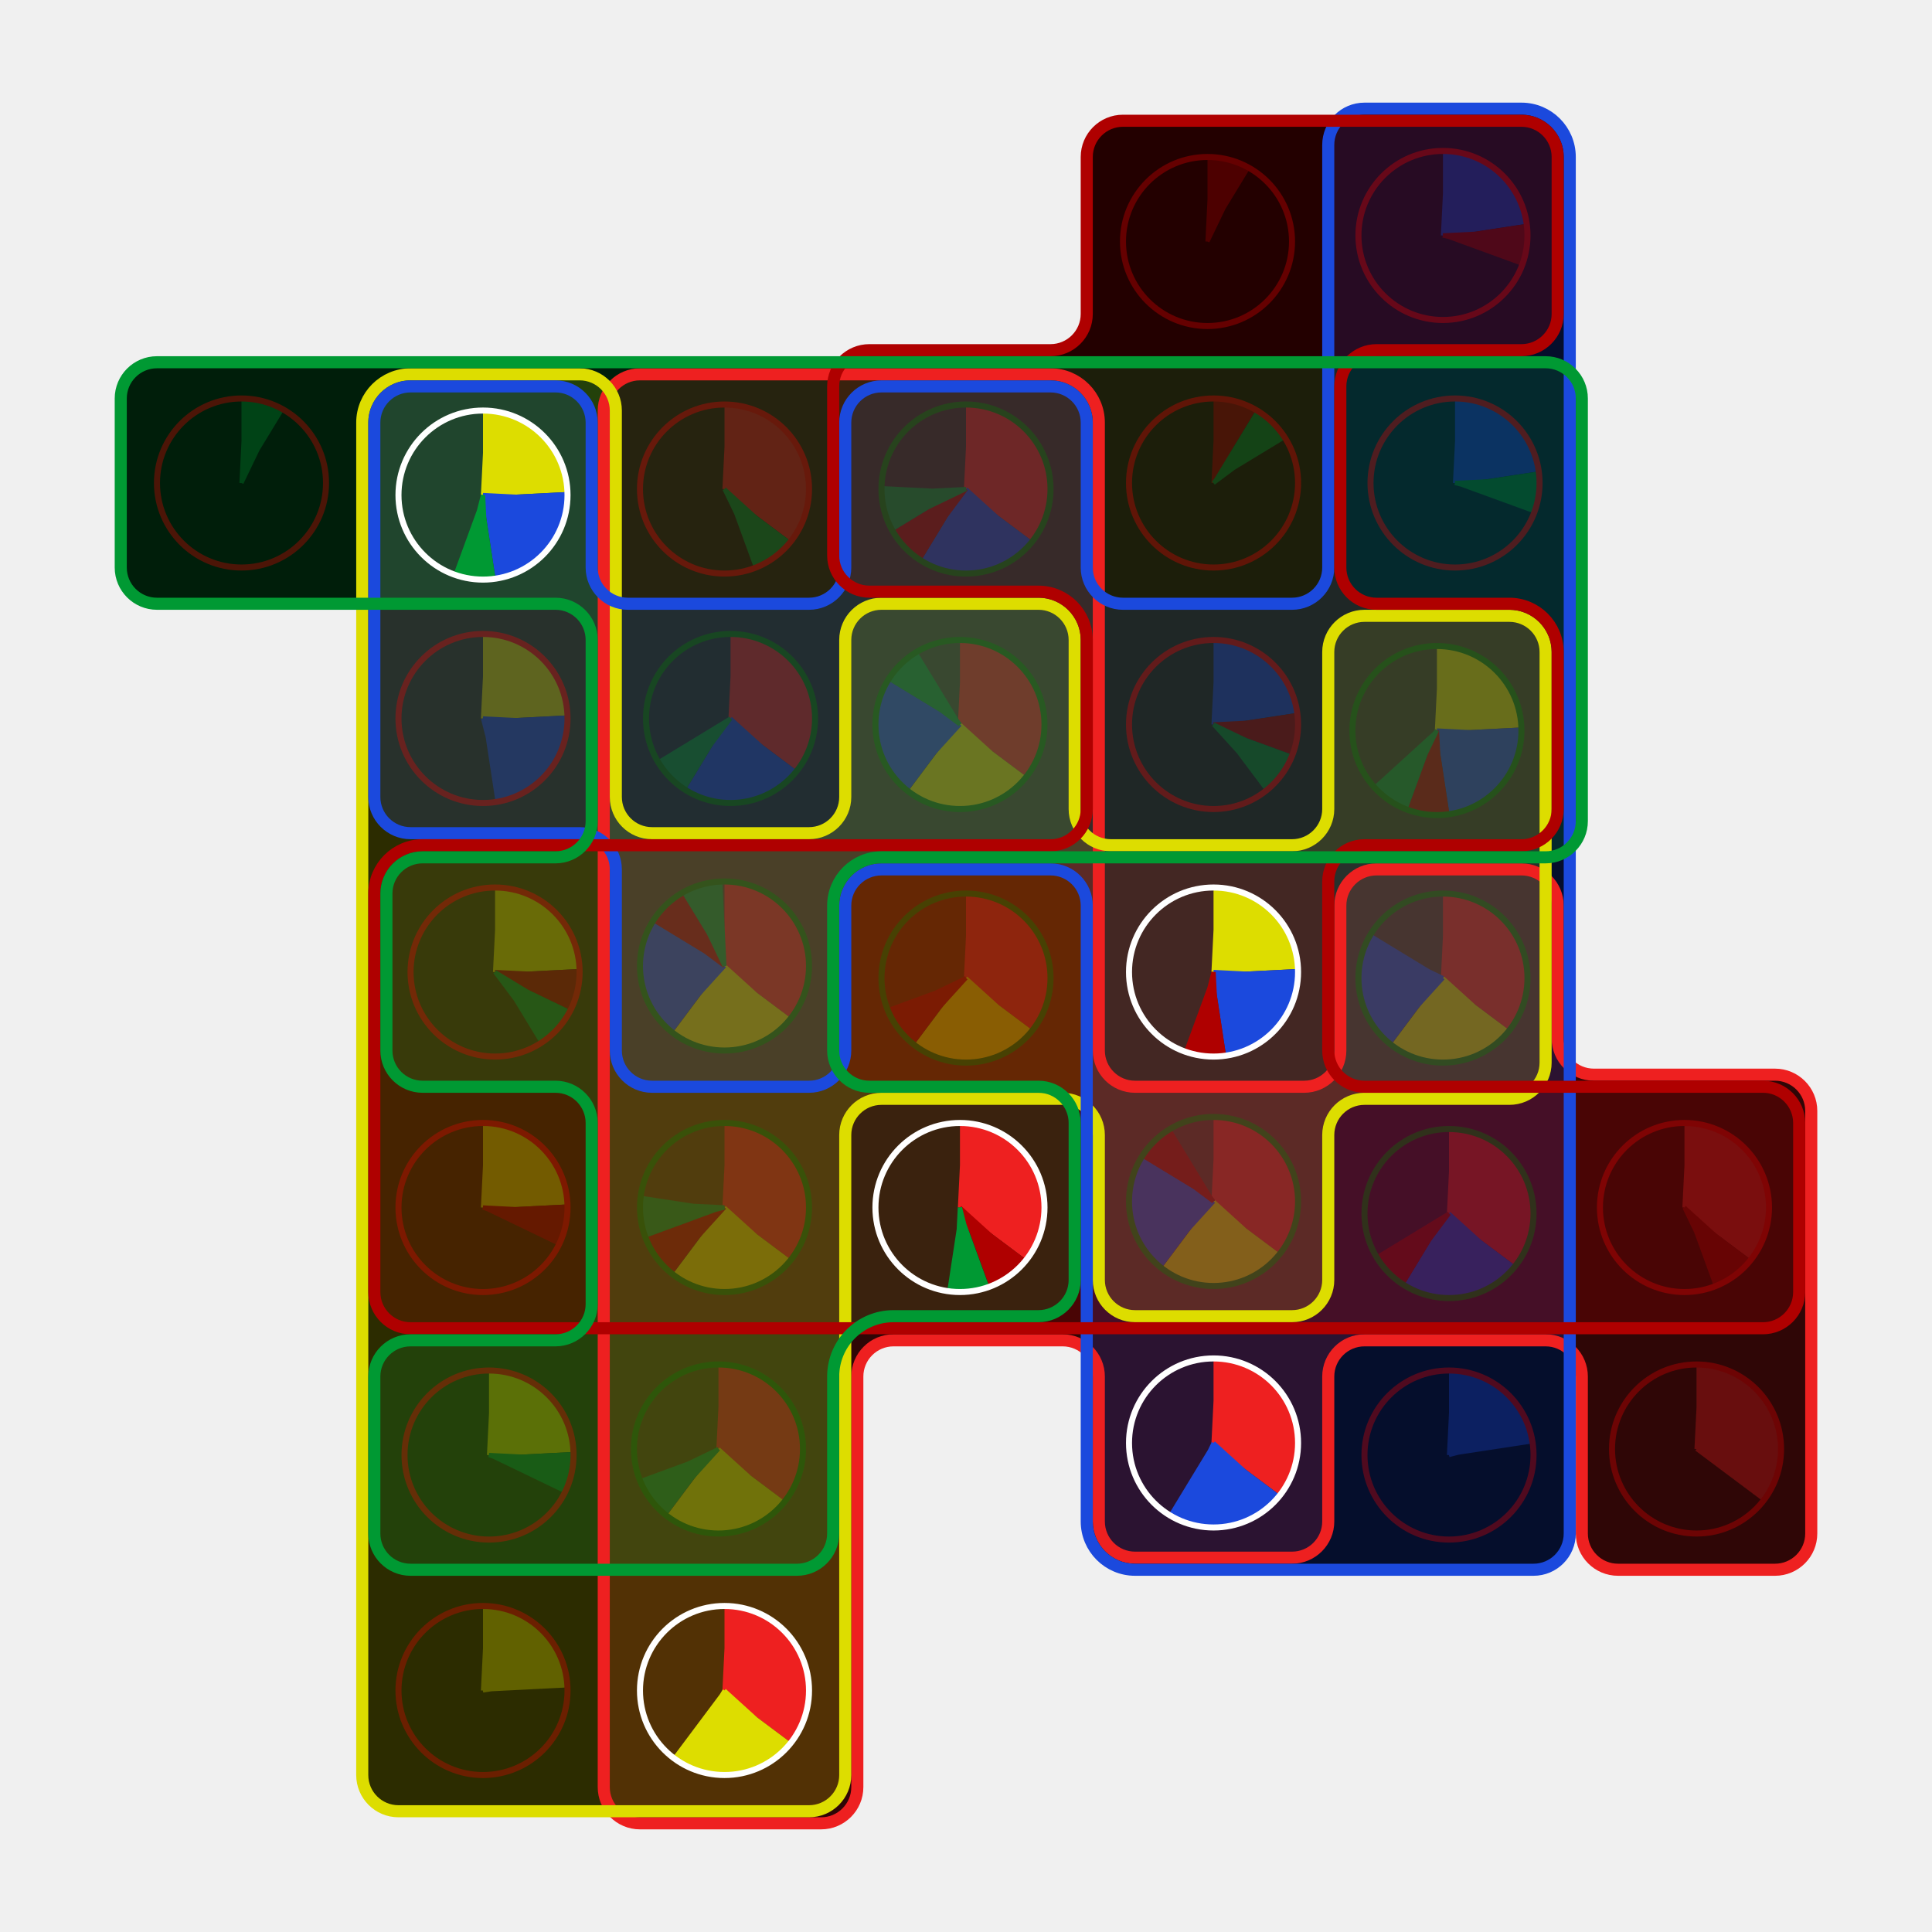
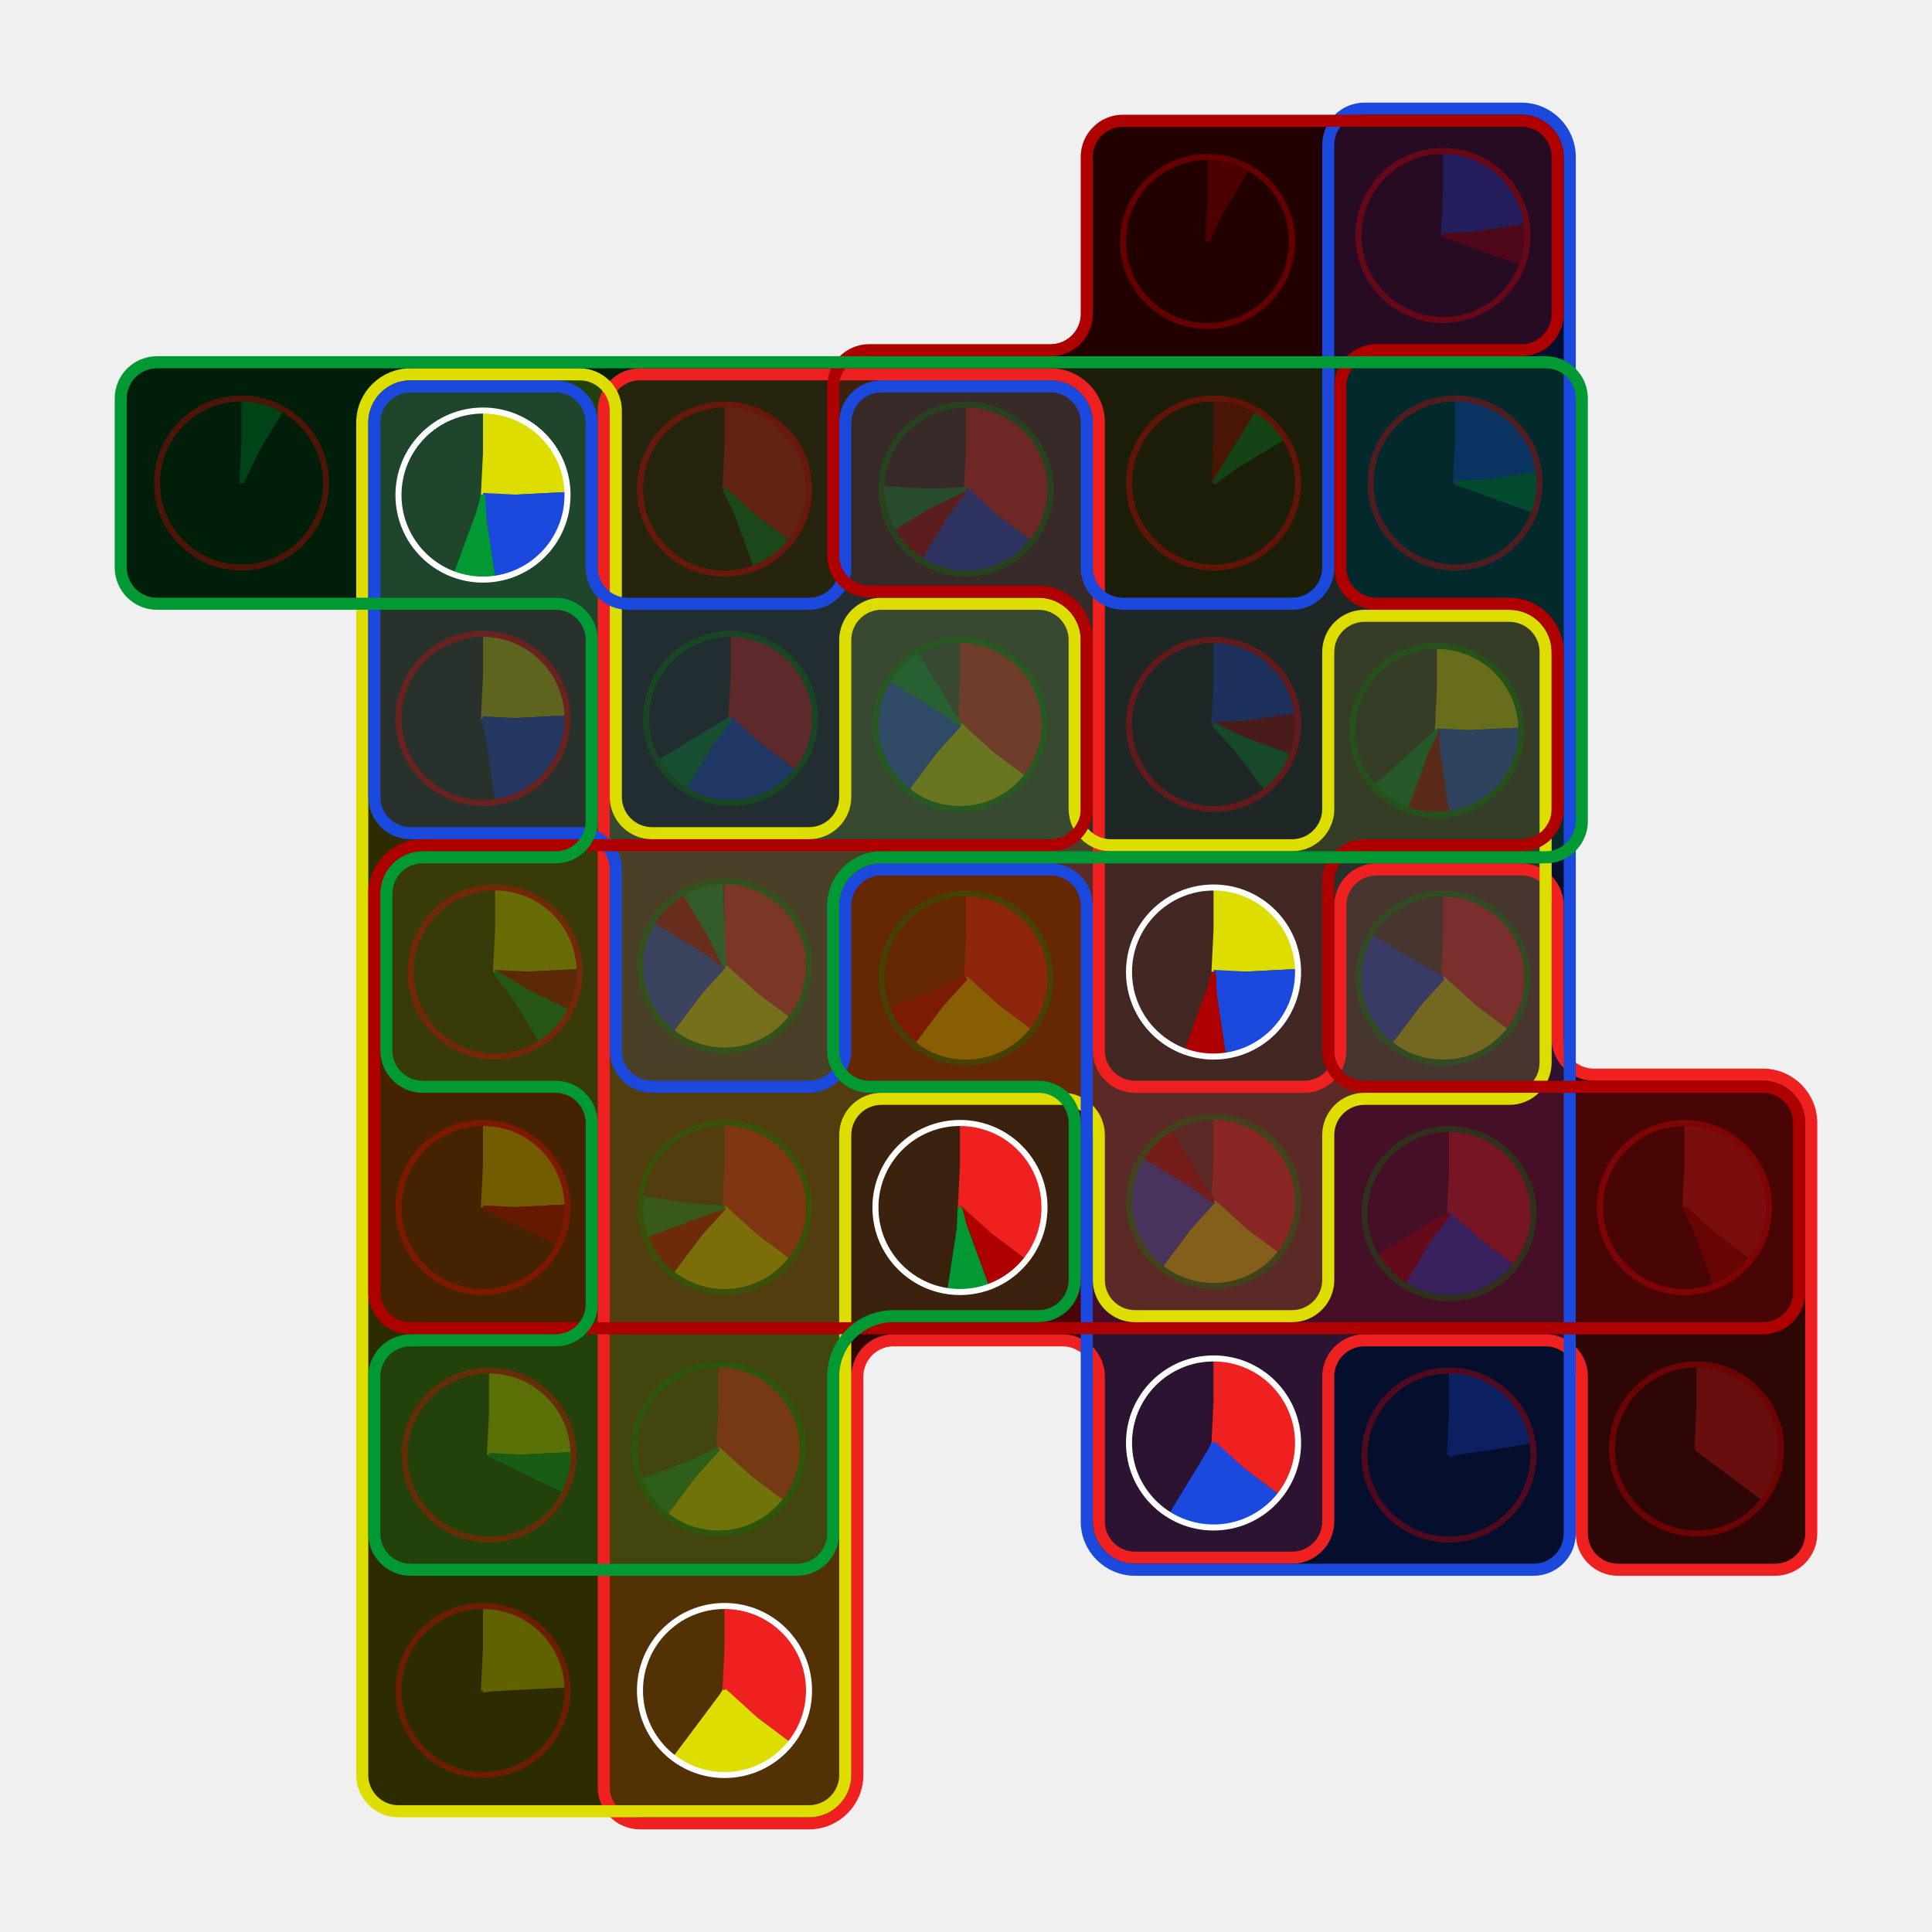
<svg xmlns="http://www.w3.org/2000/svg" viewBox="-0.5 -0.5 8 8" width="640px">
  <defs>
    <mask id="background_mask">
-       <path d="M2.15,7.05 A0.15,0.15,0,0,1,2,6.9 L2,1.2 A0.15,0.15,0,0,1,2.15,1.05 L3.85,1.05 A0.2,0.2,0,0,1,4.05,1.25 L4.05,3.85 A0.15,0.15,0,0,0,4.2,4 L4.9,4 A0.15,0.15,0,0,0,5.05,3.85 L5.05,3.25 A0.15,0.15,0,0,1,5.2,3.1 L5.8,3.1 A0.15,0.15,0,0,1,5.95,3.25 L5.95,3.8 A0.15,0.15,0,0,0,6.1,3.95 L6.85,3.95 A0.15,0.15,0,0,1,7,4.1 L7,5.85 A0.15,0.15,0,0,1,6.85,6 L6.2,6 A0.15,0.15,0,0,1,6.05,5.85 L6.05,5.2 A0.15,0.15,0,0,0,5.9,5.05 L5.15,5.05 A0.15,0.15,0,0,0,5,5.2 L5,5.8 A0.15,0.15,0,0,1,4.85,5.95 L4.2,5.95 A0.15,0.15,0,0,1,4.05,5.8 L4.05,5.2 A0.15,0.15,0,0,0,3.9,5.05 L3.2,5.05 A0.15,0.15,0,0,0,3.05,5.2 L3.05,6.9 A0.15,0.15,0,0,1,2.9,7.05 z" fill="white" stroke="none" />
+       <path d="M2.15,7.05 A0.15,0.15,0,0,1,2,6.9 L2,1.2 A0.15,0.15,0,0,1,2.15,1.05 L3.85,1.05 A0.2,0.2,0,0,1,4.05,1.25 L4.05,3.85 A0.15,0.15,0,0,0,4.2,4 L4.9,4 A0.15,0.15,0,0,0,5.05,3.85 L5.05,3.25 A0.15,0.15,0,0,1,5.2,3.1 L5.8,3.1 A0.15,0.15,0,0,1,5.95,3.25 L5.95,3.8 A0.15,0.15,0,0,0,6.1,3.95 L6.8,3.95 A0.2,0.2,0,0,1,7,4.15 L7,5.85 A0.15,0.15,0,0,1,6.85,6 L6.2,6 A0.15,0.15,0,0,1,6.05,5.85 L6.05,5.2 A0.15,0.15,0,0,0,5.9,5.05 L5.15,5.05 A0.15,0.15,0,0,0,5,5.2 L5,5.8 A0.15,0.15,0,0,1,4.85,5.95 L4.2,5.95 A0.15,0.15,0,0,1,4.05,5.8 L4.05,5.2 A0.15,0.15,0,0,0,3.9,5.05 L3.2,5.05 A0.15,0.15,0,0,0,3.05,5.2 L3.05,6.85 A0.2,0.2,0,0,1,2.85,7.05 z" fill="white" stroke="none" />
      <path d="M1.15,7 A0.15,0.15,0,0,1,1,6.85 L1,1.25 A0.2,0.2,0,0,1,1.2,1.05 L1.9,1.05 A0.15,0.15,0,0,1,2.05,1.2 L2.05,2.8 A0.15,0.15,0,0,0,2.2,2.95 L2.85,2.95 A0.15,0.15,0,0,0,3,2.8 L3,2.15 A0.15,0.15,0,0,1,3.15,2 L3.8,2 A0.15,0.15,0,0,1,3.95,2.15 L3.95,2.85 A0.15,0.15,0,0,0,4.1,3 L4.85,3 A0.15,0.15,0,0,0,5,2.85 L5,2.2 A0.15,0.15,0,0,1,5.15,2.05 L5.75,2.05 A0.15,0.15,0,0,1,5.9,2.2 L5.9,3.9 A0.15,0.15,0,0,1,5.75,4.05 L5.15,4.05 A0.15,0.15,0,0,0,5,4.2 L5,4.8 A0.15,0.15,0,0,1,4.85,4.95 L4.2,4.95 A0.15,0.15,0,0,1,4.05,4.8 L4.05,4.2 A0.15,0.15,0,0,0,3.9,4.05 L3.15,4.05 A0.15,0.15,0,0,0,3,4.2 L3,6.85 A0.15,0.15,0,0,1,2.85,7 z" fill="white" stroke="none" />
      <path d="M1.2,2.95 A0.15,0.15,0,0,1,1.05,2.8 L1.05,1.25 A0.15,0.15,0,0,1,1.2,1.1 L1.8,1.1 A0.15,0.15,0,0,1,1.95,1.25 L1.95,1.85 A0.15,0.15,0,0,0,2.1,2 L2.85,2 A0.15,0.15,0,0,0,3,1.85 L3,1.25 A0.15,0.15,0,0,1,3.15,1.1 L3.85,1.1 A0.15,0.15,0,0,1,4,1.25 L4,1.85 A0.15,0.15,0,0,0,4.15,2 L4.85,2 A0.15,0.15,0,0,0,5,1.85 L5,0.1 A0.15,0.15,0,0,1,5.15,-0.05 L5.8,-0.05 A0.2,0.2,0,0,1,6,0.15 L6,5.85 A0.15,0.15,0,0,1,5.85,6 L4.2,6 A0.2,0.2,0,0,1,4,5.8 L4,3.25 A0.15,0.15,0,0,0,3.85,3.1 L3.15,3.1 A0.15,0.15,0,0,0,3,3.25 L3,3.85 A0.15,0.15,0,0,1,2.85,4 L2.2,4 A0.15,0.15,0,0,1,2.05,3.85 L2.05,3.1 A0.15,0.15,0,0,0,1.9,2.95 z" fill="white" stroke="none" />
      <path d="M1.2,5 A0.15,0.15,0,0,1,1.05,4.85 L1.05,3.2 A0.2,0.2,0,0,1,1.25,3 L3.85,3 A0.15,0.15,0,0,0,4,2.85 L4,2.15 A0.2,0.2,0,0,0,3.8,1.95 L3.1,1.95 A0.15,0.15,0,0,1,2.95,1.8 L2.95,1.1 A0.15,0.15,0,0,1,3.1,0.95 L3.85,0.95 A0.15,0.15,0,0,0,4,0.8 L4,0.15 A0.15,0.15,0,0,1,4.15,0 L5.8,0 A0.15,0.15,0,0,1,5.95,0.15 L5.95,0.8 A0.15,0.15,0,0,1,5.8,0.95 L5.2,0.95 A0.15,0.15,0,0,0,5.05,1.1 L5.05,1.85 A0.15,0.15,0,0,0,5.2,2 L5.75,2 A0.2,0.2,0,0,1,5.95,2.2 L5.95,2.85 A0.15,0.15,0,0,1,5.8,3 L5.15,3 A0.15,0.15,0,0,0,5,3.15 L5,3.85 A0.15,0.15,0,0,0,5.15,4 L6.8,4 A0.15,0.15,0,0,1,6.95,4.15 L6.95,4.85 A0.15,0.15,0,0,1,6.8,5 z" fill="white" stroke="none" />
      <path d="M0.15,2 A0.15,0.15,0,0,1,0,1.85 L0,1.15 A0.15,0.15,0,0,1,0.15,1 L5.9,1 A0.15,0.15,0,0,1,6.05,1.15 L6.05,2.9 A0.15,0.15,0,0,1,5.9,3.05 L3.15,3.05 A0.2,0.2,0,0,0,2.95,3.25 L2.95,3.85 A0.15,0.15,0,0,0,3.1,4 L3.8,4 A0.15,0.15,0,0,1,3.95,4.15 L3.95,4.8 A0.15,0.15,0,0,1,3.8,4.95 L3.2,4.95 A0.25,0.25,0,0,0,2.95,5.2 L2.95,5.85 A0.15,0.15,0,0,1,2.8,6 L1.2,6 A0.15,0.15,0,0,1,1.05,5.85 L1.05,5.2 A0.15,0.15,0,0,1,1.2,5.05 L1.8,5.05 A0.15,0.15,0,0,0,1.95,4.9 L1.95,4.15 A0.15,0.15,0,0,0,1.8,4 L1.25,4 A0.15,0.15,0,0,1,1.1,3.85 L1.1,3.2 A0.15,0.15,0,0,1,1.25,3.05 L1.8,3.05 A0.15,0.15,0,0,0,1.95,2.9 L1.95,2.15 A0.15,0.15,0,0,0,1.8,2 z" fill="white" stroke="none" />
    </mask>
  </defs>
  <rect height="8" mask="url(#background_mask)" width="8" x="-0.5" y="-0.5" />
-   <path d="M2.15,7.05 A0.15,0.15,0,0,1,2,6.9 L2,1.2 A0.15,0.15,0,0,1,2.15,1.05 L3.85,1.05 A0.2,0.2,0,0,1,4.05,1.25 L4.05,3.85 A0.15,0.15,0,0,0,4.2,4 L4.9,4 A0.15,0.15,0,0,0,5.05,3.85 L5.05,3.25 A0.15,0.15,0,0,1,5.2,3.1 L5.8,3.1 A0.15,0.15,0,0,1,5.95,3.25 L5.95,3.8 A0.15,0.15,0,0,0,6.1,3.95 L6.85,3.95 A0.15,0.15,0,0,1,7,4.1 L7,5.85 A0.15,0.15,0,0,1,6.85,6 L6.2,6 A0.15,0.15,0,0,1,6.05,5.85 L6.05,5.2 A0.15,0.15,0,0,0,5.9,5.05 L5.15,5.05 A0.15,0.15,0,0,0,5,5.2 L5,5.8 A0.15,0.15,0,0,1,4.85,5.95 L4.2,5.95 A0.15,0.15,0,0,1,4.05,5.8 L4.05,5.2 A0.15,0.15,0,0,0,3.9,5.05 L3.2,5.05 A0.15,0.15,0,0,0,3.05,5.2 L3.05,6.9 A0.15,0.15,0,0,1,2.9,7.05 z" fill="#EE2020" fill-opacity="0.2" stroke="none" stroke-width="0.05" />
+   <path d="M2.15,7.05 A0.15,0.15,0,0,1,2,6.9 L2,1.2 A0.15,0.15,0,0,1,2.15,1.05 L3.85,1.05 A0.2,0.2,0,0,1,4.05,1.25 L4.05,3.85 A0.15,0.15,0,0,0,4.2,4 L4.9,4 A0.15,0.15,0,0,0,5.05,3.85 L5.05,3.25 A0.15,0.15,0,0,1,5.2,3.1 L5.8,3.1 A0.15,0.15,0,0,1,5.95,3.25 L5.95,3.8 A0.15,0.15,0,0,0,6.1,3.95 L6.8,3.95 A0.2,0.2,0,0,1,7,4.15 L7,5.85 A0.15,0.15,0,0,1,6.85,6 L6.2,6 A0.15,0.15,0,0,1,6.05,5.85 L6.05,5.2 A0.15,0.15,0,0,0,5.9,5.05 L5.15,5.05 A0.15,0.15,0,0,0,5,5.2 L5,5.8 A0.15,0.15,0,0,1,4.85,5.95 L4.2,5.95 A0.15,0.15,0,0,1,4.05,5.8 L4.05,5.2 A0.15,0.15,0,0,0,3.9,5.05 L3.2,5.05 A0.15,0.15,0,0,0,3.05,5.2 L3.05,6.85 A0.2,0.2,0,0,1,2.85,7.05 z" fill="#EE2020" fill-opacity="0.2" stroke="none" stroke-width="0.05" />
  <path d="M1.15,7 A0.15,0.15,0,0,1,1,6.85 L1,1.25 A0.2,0.2,0,0,1,1.2,1.05 L1.9,1.05 A0.15,0.15,0,0,1,2.05,1.2 L2.05,2.8 A0.15,0.15,0,0,0,2.2,2.95 L2.85,2.95 A0.15,0.15,0,0,0,3,2.8 L3,2.15 A0.15,0.15,0,0,1,3.15,2 L3.8,2 A0.15,0.15,0,0,1,3.95,2.15 L3.95,2.85 A0.15,0.15,0,0,0,4.1,3 L4.85,3 A0.15,0.15,0,0,0,5,2.85 L5,2.2 A0.15,0.15,0,0,1,5.15,2.05 L5.75,2.05 A0.15,0.15,0,0,1,5.9,2.2 L5.9,3.9 A0.15,0.15,0,0,1,5.75,4.05 L5.15,4.05 A0.15,0.15,0,0,0,5,4.2 L5,4.8 A0.15,0.15,0,0,1,4.85,4.95 L4.2,4.95 A0.15,0.15,0,0,1,4.05,4.8 L4.05,4.2 A0.15,0.15,0,0,0,3.9,4.05 L3.15,4.05 A0.15,0.15,0,0,0,3,4.2 L3,6.85 A0.15,0.15,0,0,1,2.85,7 z" fill="#DDDD00" fill-opacity="0.2" stroke="none" stroke-width="0.05" />
  <path d="M1.2,2.95 A0.15,0.15,0,0,1,1.05,2.8 L1.05,1.25 A0.15,0.15,0,0,1,1.2,1.1 L1.8,1.1 A0.15,0.15,0,0,1,1.95,1.25 L1.95,1.85 A0.15,0.15,0,0,0,2.1,2 L2.85,2 A0.15,0.15,0,0,0,3,1.85 L3,1.25 A0.15,0.15,0,0,1,3.15,1.1 L3.85,1.1 A0.15,0.15,0,0,1,4,1.25 L4,1.85 A0.15,0.15,0,0,0,4.15,2 L4.85,2 A0.15,0.15,0,0,0,5,1.85 L5,0.1 A0.15,0.15,0,0,1,5.15,-0.05 L5.8,-0.05 A0.2,0.2,0,0,1,6,0.15 L6,5.85 A0.15,0.15,0,0,1,5.85,6 L4.2,6 A0.2,0.2,0,0,1,4,5.8 L4,3.25 A0.15,0.15,0,0,0,3.85,3.1 L3.15,3.1 A0.15,0.15,0,0,0,3,3.25 L3,3.85 A0.15,0.15,0,0,1,2.85,4 L2.2,4 A0.15,0.15,0,0,1,2.05,3.85 L2.05,3.1 A0.15,0.15,0,0,0,1.9,2.95 z" fill="#1B49DD" fill-opacity="0.2" stroke="none" stroke-width="0.05" />
  <path d="M1.2,5 A0.15,0.15,0,0,1,1.05,4.85 L1.05,3.2 A0.2,0.2,0,0,1,1.25,3 L3.85,3 A0.15,0.15,0,0,0,4,2.85 L4,2.15 A0.2,0.2,0,0,0,3.8,1.95 L3.1,1.95 A0.15,0.15,0,0,1,2.95,1.8 L2.95,1.1 A0.15,0.15,0,0,1,3.1,0.95 L3.85,0.95 A0.15,0.15,0,0,0,4,0.8 L4,0.15 A0.15,0.15,0,0,1,4.15,0 L5.8,0 A0.15,0.15,0,0,1,5.95,0.15 L5.95,0.8 A0.15,0.15,0,0,1,5.8,0.95 L5.2,0.95 A0.15,0.15,0,0,0,5.05,1.1 L5.05,1.85 A0.15,0.15,0,0,0,5.2,2 L5.75,2 A0.2,0.2,0,0,1,5.95,2.2 L5.95,2.85 A0.15,0.15,0,0,1,5.8,3 L5.15,3 A0.15,0.15,0,0,0,5,3.15 L5,3.85 A0.15,0.15,0,0,0,5.15,4 L6.8,4 A0.15,0.15,0,0,1,6.95,4.15 L6.95,4.85 A0.15,0.15,0,0,1,6.8,5 z" fill="#AF0000" fill-opacity="0.2" stroke="none" stroke-width="0.05" />
  <path d="M0.15,2 A0.15,0.15,0,0,1,0,1.85 L0,1.15 A0.15,0.15,0,0,1,0.15,1 L5.9,1 A0.15,0.15,0,0,1,6.05,1.15 L6.05,2.9 A0.15,0.15,0,0,1,5.9,3.05 L3.15,3.05 A0.2,0.2,0,0,0,2.95,3.25 L2.95,3.85 A0.15,0.15,0,0,0,3.1,4 L3.8,4 A0.15,0.15,0,0,1,3.95,4.15 L3.95,4.8 A0.15,0.15,0,0,1,3.8,4.95 L3.2,4.95 A0.25,0.25,0,0,0,2.95,5.2 L2.95,5.85 A0.15,0.15,0,0,1,2.8,6 L1.2,6 A0.15,0.15,0,0,1,1.05,5.85 L1.05,5.2 A0.15,0.15,0,0,1,1.2,5.05 L1.8,5.05 A0.15,0.15,0,0,0,1.95,4.9 L1.95,4.15 A0.15,0.15,0,0,0,1.8,4 L1.25,4 A0.15,0.15,0,0,1,1.1,3.85 L1.1,3.2 A0.15,0.15,0,0,1,1.25,3.05 L1.8,3.05 A0.15,0.15,0,0,0,1.95,2.9 L1.95,2.15 A0.15,0.15,0,0,0,1.8,2 z" fill="#009933" fill-opacity="0.2" stroke="none" stroke-width="0.05" />
-   <path d="M2.15,7.05 A0.15,0.15,0,0,1,2,6.9 L2,1.2 A0.15,0.15,0,0,1,2.15,1.05 L3.85,1.05 A0.2,0.2,0,0,1,4.05,1.25 L4.05,3.85 A0.15,0.15,0,0,0,4.2,4 L4.9,4 A0.15,0.15,0,0,0,5.05,3.85 L5.05,3.25 A0.15,0.15,0,0,1,5.2,3.1 L5.8,3.1 A0.15,0.15,0,0,1,5.95,3.25 L5.95,3.8 A0.15,0.15,0,0,0,6.1,3.95 L6.85,3.95 A0.15,0.15,0,0,1,7,4.1 L7,5.85 A0.15,0.15,0,0,1,6.85,6 L6.2,6 A0.15,0.15,0,0,1,6.05,5.85 L6.05,5.2 A0.15,0.15,0,0,0,5.9,5.05 L5.15,5.05 A0.15,0.15,0,0,0,5,5.2 L5,5.8 A0.15,0.15,0,0,1,4.85,5.95 L4.2,5.95 A0.15,0.15,0,0,1,4.05,5.8 L4.05,5.2 A0.15,0.15,0,0,0,3.9,5.05 L3.2,5.05 A0.15,0.15,0,0,0,3.05,5.2 L3.05,6.9 A0.15,0.15,0,0,1,2.9,7.05 z" fill="none" stroke="#EE2020" stroke-width="0.05" />
+   <path d="M2.15,7.05 A0.15,0.15,0,0,1,2,6.9 L2,1.2 A0.15,0.15,0,0,1,2.15,1.05 L3.85,1.05 A0.2,0.2,0,0,1,4.05,1.25 L4.05,3.85 A0.15,0.15,0,0,0,4.2,4 L4.9,4 A0.15,0.15,0,0,0,5.05,3.85 L5.05,3.25 A0.15,0.15,0,0,1,5.2,3.1 L5.8,3.1 A0.15,0.15,0,0,1,5.95,3.25 L5.95,3.8 A0.15,0.15,0,0,0,6.1,3.95 L6.8,3.95 A0.2,0.2,0,0,1,7,4.15 L7,5.85 A0.15,0.15,0,0,1,6.85,6 L6.2,6 A0.15,0.15,0,0,1,6.05,5.85 L6.05,5.2 A0.15,0.15,0,0,0,5.9,5.05 L5.15,5.05 A0.15,0.15,0,0,0,5,5.2 L5,5.8 A0.15,0.15,0,0,1,4.85,5.95 L4.2,5.95 A0.15,0.15,0,0,1,4.05,5.8 L4.05,5.2 A0.15,0.15,0,0,0,3.9,5.05 L3.2,5.05 A0.15,0.15,0,0,0,3.05,5.2 L3.05,6.85 A0.2,0.2,0,0,1,2.85,7.05 z" fill="none" stroke="#EE2020" stroke-width="0.05" />
  <path d="M1.15,7 A0.15,0.15,0,0,1,1,6.85 L1,1.25 A0.2,0.2,0,0,1,1.2,1.05 L1.9,1.05 A0.15,0.15,0,0,1,2.05,1.2 L2.05,2.8 A0.15,0.15,0,0,0,2.2,2.95 L2.85,2.95 A0.15,0.15,0,0,0,3,2.8 L3,2.15 A0.15,0.15,0,0,1,3.15,2 L3.8,2 A0.15,0.15,0,0,1,3.95,2.15 L3.95,2.85 A0.15,0.15,0,0,0,4.1,3 L4.85,3 A0.15,0.15,0,0,0,5,2.85 L5,2.2 A0.15,0.15,0,0,1,5.15,2.05 L5.75,2.05 A0.15,0.15,0,0,1,5.9,2.2 L5.9,3.9 A0.15,0.15,0,0,1,5.75,4.05 L5.15,4.05 A0.15,0.15,0,0,0,5,4.2 L5,4.8 A0.15,0.15,0,0,1,4.85,4.95 L4.2,4.95 A0.15,0.15,0,0,1,4.05,4.8 L4.05,4.2 A0.15,0.15,0,0,0,3.9,4.05 L3.15,4.05 A0.15,0.15,0,0,0,3,4.2 L3,6.85 A0.15,0.15,0,0,1,2.85,7 z" fill="none" stroke="#DDDD00" stroke-width="0.05" />
  <path d="M1.2,2.95 A0.15,0.15,0,0,1,1.05,2.8 L1.05,1.25 A0.15,0.15,0,0,1,1.2,1.1 L1.8,1.1 A0.15,0.15,0,0,1,1.95,1.25 L1.95,1.85 A0.15,0.15,0,0,0,2.1,2 L2.85,2 A0.15,0.15,0,0,0,3,1.85 L3,1.25 A0.15,0.15,0,0,1,3.15,1.1 L3.85,1.1 A0.15,0.15,0,0,1,4,1.25 L4,1.85 A0.15,0.15,0,0,0,4.15,2 L4.85,2 A0.15,0.15,0,0,0,5,1.85 L5,0.1 A0.15,0.15,0,0,1,5.15,-0.05 L5.8,-0.05 A0.2,0.2,0,0,1,6,0.15 L6,5.85 A0.15,0.15,0,0,1,5.85,6 L4.2,6 A0.2,0.2,0,0,1,4,5.8 L4,3.25 A0.15,0.15,0,0,0,3.85,3.1 L3.15,3.1 A0.15,0.15,0,0,0,3,3.25 L3,3.85 A0.15,0.15,0,0,1,2.85,4 L2.2,4 A0.15,0.15,0,0,1,2.05,3.85 L2.05,3.1 A0.15,0.15,0,0,0,1.9,2.95 z" fill="none" stroke="#1B49DD" stroke-width="0.05" />
  <path d="M1.2,5 A0.15,0.15,0,0,1,1.05,4.85 L1.05,3.2 A0.2,0.2,0,0,1,1.25,3 L3.85,3 A0.15,0.15,0,0,0,4,2.85 L4,2.15 A0.2,0.2,0,0,0,3.8,1.95 L3.1,1.95 A0.15,0.15,0,0,1,2.95,1.8 L2.95,1.1 A0.15,0.15,0,0,1,3.1,0.95 L3.85,0.95 A0.15,0.15,0,0,0,4,0.8 L4,0.15 A0.15,0.15,0,0,1,4.15,0 L5.8,0 A0.15,0.15,0,0,1,5.95,0.15 L5.95,0.8 A0.15,0.15,0,0,1,5.8,0.95 L5.2,0.95 A0.15,0.15,0,0,0,5.05,1.1 L5.05,1.85 A0.15,0.15,0,0,0,5.2,2 L5.75,2 A0.2,0.2,0,0,1,5.95,2.2 L5.95,2.85 A0.15,0.15,0,0,1,5.8,3 L5.15,3 A0.15,0.15,0,0,0,5,3.15 L5,3.85 A0.15,0.15,0,0,0,5.15,4 L6.8,4 A0.15,0.15,0,0,1,6.95,4.15 L6.95,4.85 A0.15,0.15,0,0,1,6.8,5 z" fill="none" stroke="#AF0000" stroke-width="0.05" />
  <path d="M0.15,2 A0.15,0.15,0,0,1,0,1.85 L0,1.15 A0.15,0.15,0,0,1,0.15,1 L5.9,1 A0.15,0.15,0,0,1,6.05,1.15 L6.05,2.9 A0.15,0.15,0,0,1,5.9,3.05 L3.15,3.05 A0.2,0.2,0,0,0,2.95,3.25 L2.95,3.85 A0.15,0.15,0,0,0,3.1,4 L3.8,4 A0.15,0.15,0,0,1,3.95,4.15 L3.95,4.8 A0.15,0.15,0,0,1,3.8,4.95 L3.2,4.95 A0.25,0.25,0,0,0,2.95,5.2 L2.95,5.85 A0.15,0.15,0,0,1,2.8,6 L1.2,6 A0.15,0.15,0,0,1,1.05,5.85 L1.05,5.2 A0.15,0.15,0,0,1,1.2,5.05 L1.8,5.05 A0.15,0.15,0,0,0,1.95,4.9 L1.95,4.15 A0.15,0.15,0,0,0,1.8,4 L1.25,4 A0.15,0.15,0,0,1,1.1,3.85 L1.1,3.2 A0.15,0.15,0,0,1,1.25,3.05 L1.8,3.05 A0.15,0.15,0,0,0,1.95,2.9 L1.95,2.15 A0.15,0.15,0,0,0,1.8,2 z" fill="none" stroke="#009933" stroke-width="0.05" />
  <g opacity="0.3" transform="rotate(-90 0.5 1.5)">
    <circle cx="0.5" cy="1.5" fill="transparent" r="0.175" stroke="#009933" stroke-dasharray="0.089, 1.1" stroke-width="0.35" />
    <circle cx="0.5" cy="1.5" fill="transparent" r="0.35" stroke="red" stroke-width="0.025" />
  </g>
  <g transform="rotate(-90 1.5 1.55)">
    <circle cx="1.5" cy="1.55" fill="transparent" r="0.175" stroke="#DDDD00" stroke-dasharray="0.271, 1.1" stroke-width="0.35" />
    <circle cx="1.5" cy="1.55" fill="transparent" r="0.175" stroke="#1B49DD" stroke-dasharray="0.253, 1.1" stroke-dashoffset="-0.271" stroke-width="0.35" />
    <circle cx="1.5" cy="1.55" fill="transparent" r="0.175" stroke="#009933" stroke-dasharray="0.089, 1.1" stroke-dashoffset="-0.524" stroke-width="0.35" />
    <circle cx="1.5" cy="1.55" fill="transparent" r="0.35" stroke="white" stroke-width="0.025" />
  </g>
  <g opacity="0.3" transform="rotate(-90 1.5 2.475)">
    <circle cx="1.5" cy="2.475" fill="transparent" r="0.175" stroke="#DDDD00" stroke-dasharray="0.271, 1.1" stroke-width="0.35" />
    <circle cx="1.5" cy="2.475" fill="transparent" r="0.175" stroke="#1B49DD" stroke-dasharray="0.253, 1.1" stroke-dashoffset="-0.271" stroke-width="0.35" />
    <circle cx="1.5" cy="2.475" fill="transparent" r="0.35" stroke="red" stroke-width="0.025" />
  </g>
  <g opacity="0.3" transform="rotate(-90 1.55 3.525)">
    <circle cx="1.55" cy="3.525" fill="transparent" r="0.175" stroke="#DDDD00" stroke-dasharray="0.271, 1.1" stroke-width="0.35" />
    <circle cx="1.55" cy="3.525" fill="transparent" r="0.175" stroke="#AF0000" stroke-dasharray="0.089, 1.1" stroke-dashoffset="-0.271" stroke-width="0.35" />
    <circle cx="1.55" cy="3.525" fill="transparent" r="0.175" stroke="#009933" stroke-dasharray="0.089, 1.1" stroke-dashoffset="-0.36" stroke-width="0.35" />
    <circle cx="1.55" cy="3.525" fill="transparent" r="0.35" stroke="red" stroke-width="0.025" />
  </g>
  <g opacity="0.3" transform="rotate(-90 1.5 4.5)">
    <circle cx="1.5" cy="4.5" fill="transparent" r="0.175" stroke="#DDDD00" stroke-dasharray="0.271, 1.1" stroke-width="0.35" />
    <circle cx="1.5" cy="4.5" fill="transparent" r="0.175" stroke="#AF0000" stroke-dasharray="0.089, 1.1" stroke-dashoffset="-0.271" stroke-width="0.35" />
    <circle cx="1.5" cy="4.5" fill="transparent" r="0.35" stroke="red" stroke-width="0.025" />
  </g>
  <g opacity="0.3" transform="rotate(-90 1.525 5.525)">
    <circle cx="1.525" cy="5.525" fill="transparent" r="0.175" stroke="#DDDD00" stroke-dasharray="0.271, 1.1" stroke-width="0.35" />
    <circle cx="1.525" cy="5.525" fill="transparent" r="0.175" stroke="#009933" stroke-dasharray="0.089, 1.1" stroke-dashoffset="-0.271" stroke-width="0.35" />
    <circle cx="1.525" cy="5.525" fill="transparent" r="0.35" stroke="red" stroke-width="0.025" />
  </g>
  <g opacity="0.3" transform="rotate(-90 1.5 6.5)">
    <circle cx="1.5" cy="6.5" fill="transparent" r="0.175" stroke="#DDDD00" stroke-dasharray="0.271, 1.1" stroke-width="0.35" />
    <circle cx="1.5" cy="6.5" fill="transparent" r="0.35" stroke="red" stroke-width="0.025" />
  </g>
  <g opacity="0.3" transform="rotate(-90 2.5 1.525)">
    <circle cx="2.5" cy="1.525" fill="transparent" r="0.175" stroke="#EE2020" stroke-dasharray="0.397, 1.1" stroke-width="0.35" />
    <circle cx="2.5" cy="1.525" fill="transparent" r="0.175" stroke="#009933" stroke-dasharray="0.089, 1.1" stroke-dashoffset="-0.397" stroke-width="0.35" />
    <circle cx="2.5" cy="1.525" fill="transparent" r="0.35" stroke="red" stroke-width="0.025" />
  </g>
  <g opacity="0.3" transform="rotate(-90 2.525 2.475)">
    <circle cx="2.525" cy="2.475" fill="transparent" r="0.175" stroke="#EE2020" stroke-dasharray="0.397, 1.1" stroke-width="0.35" />
    <circle cx="2.525" cy="2.475" fill="transparent" r="0.175" stroke="#1B49DD" stroke-dasharray="0.253, 1.1" stroke-dashoffset="-0.397" stroke-width="0.35" />
    <circle cx="2.525" cy="2.475" fill="transparent" r="0.175" stroke="#009933" stroke-dasharray="0.089, 1.1" stroke-dashoffset="-0.65" stroke-width="0.35" />
    <circle cx="2.525" cy="2.475" fill="transparent" r="0.35" stroke="green" stroke-width="0.025" />
  </g>
  <g opacity="0.3" transform="rotate(-90 2.5 3.5)">
    <circle cx="2.5" cy="3.5" fill="transparent" r="0.175" stroke="#EE2020" stroke-dasharray="0.397, 1.1" stroke-width="0.35" />
    <circle cx="2.5" cy="3.5" fill="transparent" r="0.175" stroke="#DDDD00" stroke-dasharray="0.271, 1.1" stroke-dashoffset="-0.397" stroke-width="0.35" />
    <circle cx="2.5" cy="3.5" fill="transparent" r="0.175" stroke="#1B49DD" stroke-dasharray="0.253, 1.1" stroke-dashoffset="-0.669" stroke-width="0.35" />
    <circle cx="2.5" cy="3.5" fill="transparent" r="0.175" stroke="#AF0000" stroke-dasharray="0.089, 1.1" stroke-dashoffset="-0.921" stroke-width="0.35" />
    <circle cx="2.5" cy="3.5" fill="transparent" r="0.175" stroke="#009933" stroke-dasharray="0.089, 1.1" stroke-dashoffset="-1.01" stroke-width="0.35" />
    <circle cx="2.5" cy="3.5" fill="transparent" r="0.35" stroke="green" stroke-width="0.025" />
  </g>
  <g opacity="0.3" transform="rotate(-90 2.5 4.5)">
    <circle cx="2.5" cy="4.5" fill="transparent" r="0.175" stroke="#EE2020" stroke-dasharray="0.397, 1.1" stroke-width="0.35" />
    <circle cx="2.5" cy="4.5" fill="transparent" r="0.175" stroke="#DDDD00" stroke-dasharray="0.271, 1.1" stroke-dashoffset="-0.397" stroke-width="0.35" />
    <circle cx="2.5" cy="4.5" fill="transparent" r="0.175" stroke="#AF0000" stroke-dasharray="0.089, 1.1" stroke-dashoffset="-0.669" stroke-width="0.35" />
    <circle cx="2.5" cy="4.5" fill="transparent" r="0.175" stroke="#009933" stroke-dasharray="0.089, 1.1" stroke-dashoffset="-0.758" stroke-width="0.35" />
    <circle cx="2.5" cy="4.5" fill="transparent" r="0.35" stroke="green" stroke-width="0.025" />
  </g>
  <g opacity="0.3" transform="rotate(-90 2.475 5.5)">
    <circle cx="2.475" cy="5.5" fill="transparent" r="0.175" stroke="#EE2020" stroke-dasharray="0.397, 1.1" stroke-width="0.35" />
    <circle cx="2.475" cy="5.5" fill="transparent" r="0.175" stroke="#DDDD00" stroke-dasharray="0.271, 1.1" stroke-dashoffset="-0.397" stroke-width="0.35" />
    <circle cx="2.475" cy="5.5" fill="transparent" r="0.175" stroke="#009933" stroke-dasharray="0.089, 1.1" stroke-dashoffset="-0.669" stroke-width="0.35" />
    <circle cx="2.475" cy="5.5" fill="transparent" r="0.35" stroke="green" stroke-width="0.025" />
  </g>
  <g transform="rotate(-90 2.5 6.5)">
    <circle cx="2.5" cy="6.5" fill="transparent" r="0.175" stroke="#EE2020" stroke-dasharray="0.397, 1.1" stroke-width="0.35" />
    <circle cx="2.5" cy="6.5" fill="transparent" r="0.175" stroke="#DDDD00" stroke-dasharray="0.271, 1.1" stroke-dashoffset="-0.397" stroke-width="0.35" />
    <circle cx="2.5" cy="6.5" fill="transparent" r="0.35" stroke="white" stroke-width="0.025" />
  </g>
  <g opacity="0.3" transform="rotate(-90 3.5 1.525)">
    <circle cx="3.5" cy="1.525" fill="transparent" r="0.175" stroke="#EE2020" stroke-dasharray="0.397, 1.1" stroke-width="0.35" />
    <circle cx="3.5" cy="1.525" fill="transparent" r="0.175" stroke="#1B49DD" stroke-dasharray="0.253, 1.1" stroke-dashoffset="-0.397" stroke-width="0.35" />
    <circle cx="3.5" cy="1.525" fill="transparent" r="0.175" stroke="#AF0000" stroke-dasharray="0.089, 1.1" stroke-dashoffset="-0.65" stroke-width="0.35" />
    <circle cx="3.5" cy="1.525" fill="transparent" r="0.175" stroke="#009933" stroke-dasharray="0.089, 1.1" stroke-dashoffset="-0.739" stroke-width="0.35" />
    <circle cx="3.5" cy="1.525" fill="transparent" r="0.35" stroke="green" stroke-width="0.025" />
  </g>
  <g opacity="0.3" transform="rotate(-90 3.475 2.5)">
    <circle cx="3.475" cy="2.5" fill="transparent" r="0.175" stroke="#EE2020" stroke-dasharray="0.397, 1.1" stroke-width="0.35" />
    <circle cx="3.475" cy="2.5" fill="transparent" r="0.175" stroke="#DDDD00" stroke-dasharray="0.271, 1.1" stroke-dashoffset="-0.397" stroke-width="0.35" />
    <circle cx="3.475" cy="2.5" fill="transparent" r="0.175" stroke="#1B49DD" stroke-dasharray="0.253, 1.1" stroke-dashoffset="-0.669" stroke-width="0.35" />
    <circle cx="3.475" cy="2.5" fill="transparent" r="0.175" stroke="#009933" stroke-dasharray="0.089, 1.1" stroke-dashoffset="-0.921" stroke-width="0.35" />
    <circle cx="3.475" cy="2.5" fill="transparent" r="0.35" stroke="green" stroke-width="0.025" />
  </g>
  <g opacity="0.3" transform="rotate(-90 3.5 3.55)">
    <circle cx="3.5" cy="3.55" fill="transparent" r="0.175" stroke="#EE2020" stroke-dasharray="0.397, 1.1" stroke-width="0.35" />
    <circle cx="3.5" cy="3.55" fill="transparent" r="0.175" stroke="#DDDD00" stroke-dasharray="0.271, 1.1" stroke-dashoffset="-0.397" stroke-width="0.35" />
    <circle cx="3.5" cy="3.55" fill="transparent" r="0.175" stroke="#AF0000" stroke-dasharray="0.089, 1.1" stroke-dashoffset="-0.669" stroke-width="0.35" />
    <circle cx="3.5" cy="3.55" fill="transparent" r="0.35" stroke="green" stroke-width="0.025" />
  </g>
  <g transform="rotate(-90 3.475 4.5)">
    <circle cx="3.475" cy="4.5" fill="transparent" r="0.175" stroke="#EE2020" stroke-dasharray="0.397, 1.1" stroke-width="0.35" />
    <circle cx="3.475" cy="4.5" fill="transparent" r="0.175" stroke="#AF0000" stroke-dasharray="0.089, 1.1" stroke-dashoffset="-0.397" stroke-width="0.35" />
    <circle cx="3.475" cy="4.5" fill="transparent" r="0.175" stroke="#009933" stroke-dasharray="0.089, 1.1" stroke-dashoffset="-0.487" stroke-width="0.35" />
    <circle cx="3.475" cy="4.5" fill="transparent" r="0.35" stroke="white" stroke-width="0.025" />
  </g>
  <g opacity="0.3" transform="rotate(-90 4.5 0.5)">
    <circle cx="4.5" cy="0.5" fill="transparent" r="0.175" stroke="#AF0000" stroke-dasharray="0.089, 1.1" stroke-width="0.35" />
    <circle cx="4.5" cy="0.5" fill="transparent" r="0.35" stroke="red" stroke-width="0.025" />
  </g>
  <g opacity="0.3" transform="rotate(-90 4.525 1.5)">
    <circle cx="4.525" cy="1.5" fill="transparent" r="0.175" stroke="#AF0000" stroke-dasharray="0.089, 1.1" stroke-width="0.35" />
    <circle cx="4.525" cy="1.5" fill="transparent" r="0.175" stroke="#009933" stroke-dasharray="0.089, 1.1" stroke-dashoffset="-0.089" stroke-width="0.35" />
    <circle cx="4.525" cy="1.5" fill="transparent" r="0.35" stroke="red" stroke-width="0.025" />
  </g>
  <g opacity="0.3" transform="rotate(-90 4.525 2.5)">
    <circle cx="4.525" cy="2.5" fill="transparent" r="0.175" stroke="#1B49DD" stroke-dasharray="0.253, 1.1" stroke-width="0.35" />
    <circle cx="4.525" cy="2.5" fill="transparent" r="0.175" stroke="#AF0000" stroke-dasharray="0.089, 1.1" stroke-dashoffset="-0.253" stroke-width="0.35" />
    <circle cx="4.525" cy="2.5" fill="transparent" r="0.175" stroke="#009933" stroke-dasharray="0.089, 1.1" stroke-dashoffset="-0.342" stroke-width="0.35" />
    <circle cx="4.525" cy="2.5" fill="transparent" r="0.35" stroke="red" stroke-width="0.025" />
  </g>
  <g transform="rotate(-90 4.525 3.525)">
    <circle cx="4.525" cy="3.525" fill="transparent" r="0.175" stroke="#DDDD00" stroke-dasharray="0.271, 1.1" stroke-width="0.35" />
    <circle cx="4.525" cy="3.525" fill="transparent" r="0.175" stroke="#1B49DD" stroke-dasharray="0.253, 1.1" stroke-dashoffset="-0.271" stroke-width="0.35" />
    <circle cx="4.525" cy="3.525" fill="transparent" r="0.175" stroke="#AF0000" stroke-dasharray="0.089, 1.1" stroke-dashoffset="-0.524" stroke-width="0.35" />
    <circle cx="4.525" cy="3.525" fill="transparent" r="0.35" stroke="white" stroke-width="0.025" />
  </g>
  <g opacity="0.3" transform="rotate(-90 4.525 4.475)">
    <circle cx="4.525" cy="4.475" fill="transparent" r="0.175" stroke="#EE2020" stroke-dasharray="0.397, 1.1" stroke-width="0.35" />
    <circle cx="4.525" cy="4.475" fill="transparent" r="0.175" stroke="#DDDD00" stroke-dasharray="0.271, 1.1" stroke-dashoffset="-0.397" stroke-width="0.35" />
    <circle cx="4.525" cy="4.475" fill="transparent" r="0.175" stroke="#1B49DD" stroke-dasharray="0.253, 1.1" stroke-dashoffset="-0.669" stroke-width="0.35" />
    <circle cx="4.525" cy="4.475" fill="transparent" r="0.175" stroke="#AF0000" stroke-dasharray="0.089, 1.1" stroke-dashoffset="-0.921" stroke-width="0.35" />
    <circle cx="4.525" cy="4.475" fill="transparent" r="0.35" stroke="green" stroke-width="0.025" />
  </g>
  <g transform="rotate(-90 4.525 5.475)">
    <circle cx="4.525" cy="5.475" fill="transparent" r="0.175" stroke="#EE2020" stroke-dasharray="0.397, 1.1" stroke-width="0.35" />
    <circle cx="4.525" cy="5.475" fill="transparent" r="0.175" stroke="#1B49DD" stroke-dasharray="0.253, 1.1" stroke-dashoffset="-0.397" stroke-width="0.35" />
    <circle cx="4.525" cy="5.475" fill="transparent" r="0.35" stroke="white" stroke-width="0.025" />
  </g>
  <g opacity="0.3" transform="rotate(-90 5.475 0.475)">
    <circle cx="5.475" cy="0.475" fill="transparent" r="0.175" stroke="#1B49DD" stroke-dasharray="0.253, 1.1" stroke-width="0.35" />
    <circle cx="5.475" cy="0.475" fill="transparent" r="0.175" stroke="#AF0000" stroke-dasharray="0.089, 1.1" stroke-dashoffset="-0.253" stroke-width="0.35" />
    <circle cx="5.475" cy="0.475" fill="transparent" r="0.35" stroke="red" stroke-width="0.025" />
  </g>
  <g opacity="0.3" transform="rotate(-90 5.525 1.5)">
    <circle cx="5.525" cy="1.5" fill="transparent" r="0.175" stroke="#1B49DD" stroke-dasharray="0.253, 1.1" stroke-width="0.35" />
    <circle cx="5.525" cy="1.5" fill="transparent" r="0.175" stroke="#009933" stroke-dasharray="0.089, 1.1" stroke-dashoffset="-0.253" stroke-width="0.35" />
    <circle cx="5.525" cy="1.5" fill="transparent" r="0.35" stroke="red" stroke-width="0.025" />
  </g>
  <g opacity="0.3" transform="rotate(-90 5.45 2.525)">
    <circle cx="5.45" cy="2.525" fill="transparent" r="0.175" stroke="#DDDD00" stroke-dasharray="0.271, 1.1" stroke-width="0.35" />
    <circle cx="5.45" cy="2.525" fill="transparent" r="0.175" stroke="#1B49DD" stroke-dasharray="0.253, 1.1" stroke-dashoffset="-0.271" stroke-width="0.35" />
    <circle cx="5.45" cy="2.525" fill="transparent" r="0.175" stroke="#AF0000" stroke-dasharray="0.089, 1.1" stroke-dashoffset="-0.524" stroke-width="0.35" />
    <circle cx="5.45" cy="2.525" fill="transparent" r="0.175" stroke="#009933" stroke-dasharray="0.089, 1.1" stroke-dashoffset="-0.613" stroke-width="0.35" />
    <circle cx="5.45" cy="2.525" fill="transparent" r="0.35" stroke="green" stroke-width="0.025" />
  </g>
  <g opacity="0.3" transform="rotate(-90 5.475 3.55)">
    <circle cx="5.475" cy="3.55" fill="transparent" r="0.175" stroke="#EE2020" stroke-dasharray="0.397, 1.1" stroke-width="0.35" />
    <circle cx="5.475" cy="3.55" fill="transparent" r="0.175" stroke="#DDDD00" stroke-dasharray="0.271, 1.1" stroke-dashoffset="-0.397" stroke-width="0.35" />
    <circle cx="5.475" cy="3.55" fill="transparent" r="0.175" stroke="#1B49DD" stroke-dasharray="0.253, 1.1" stroke-dashoffset="-0.669" stroke-width="0.35" />
    <circle cx="5.475" cy="3.55" fill="transparent" r="0.35" stroke="green" stroke-width="0.025" />
  </g>
  <g opacity="0.3" transform="rotate(-90 5.5 4.525)">
    <circle cx="5.5" cy="4.525" fill="transparent" r="0.175" stroke="#EE2020" stroke-dasharray="0.397, 1.1" stroke-width="0.35" />
    <circle cx="5.5" cy="4.525" fill="transparent" r="0.175" stroke="#1B49DD" stroke-dasharray="0.253, 1.1" stroke-dashoffset="-0.397" stroke-width="0.35" />
    <circle cx="5.5" cy="4.525" fill="transparent" r="0.175" stroke="#AF0000" stroke-dasharray="0.089, 1.1" stroke-dashoffset="-0.65" stroke-width="0.35" />
    <circle cx="5.5" cy="4.525" fill="transparent" r="0.35" stroke="green" stroke-width="0.025" />
  </g>
  <g opacity="0.3" transform="rotate(-90 5.5 5.525)">
    <circle cx="5.5" cy="5.525" fill="transparent" r="0.175" stroke="#1B49DD" stroke-dasharray="0.253, 1.1" stroke-width="0.35" />
    <circle cx="5.5" cy="5.525" fill="transparent" r="0.35" stroke="red" stroke-width="0.025" />
  </g>
  <g opacity="0.3" transform="rotate(-90 6.475 4.5)">
    <circle cx="6.475" cy="4.5" fill="transparent" r="0.175" stroke="#EE2020" stroke-dasharray="0.397, 1.1" stroke-width="0.35" />
    <circle cx="6.475" cy="4.5" fill="transparent" r="0.175" stroke="#AF0000" stroke-dasharray="0.089, 1.1" stroke-dashoffset="-0.397" stroke-width="0.35" />
    <circle cx="6.475" cy="4.5" fill="transparent" r="0.35" stroke="red" stroke-width="0.025" />
  </g>
  <g opacity="0.3" transform="rotate(-90 6.525 5.5)">
    <circle cx="6.525" cy="5.5" fill="transparent" r="0.175" stroke="#EE2020" stroke-dasharray="0.397, 1.1" stroke-width="0.35" />
    <circle cx="6.525" cy="5.5" fill="transparent" r="0.35" stroke="red" stroke-width="0.025" />
  </g>
</svg>
